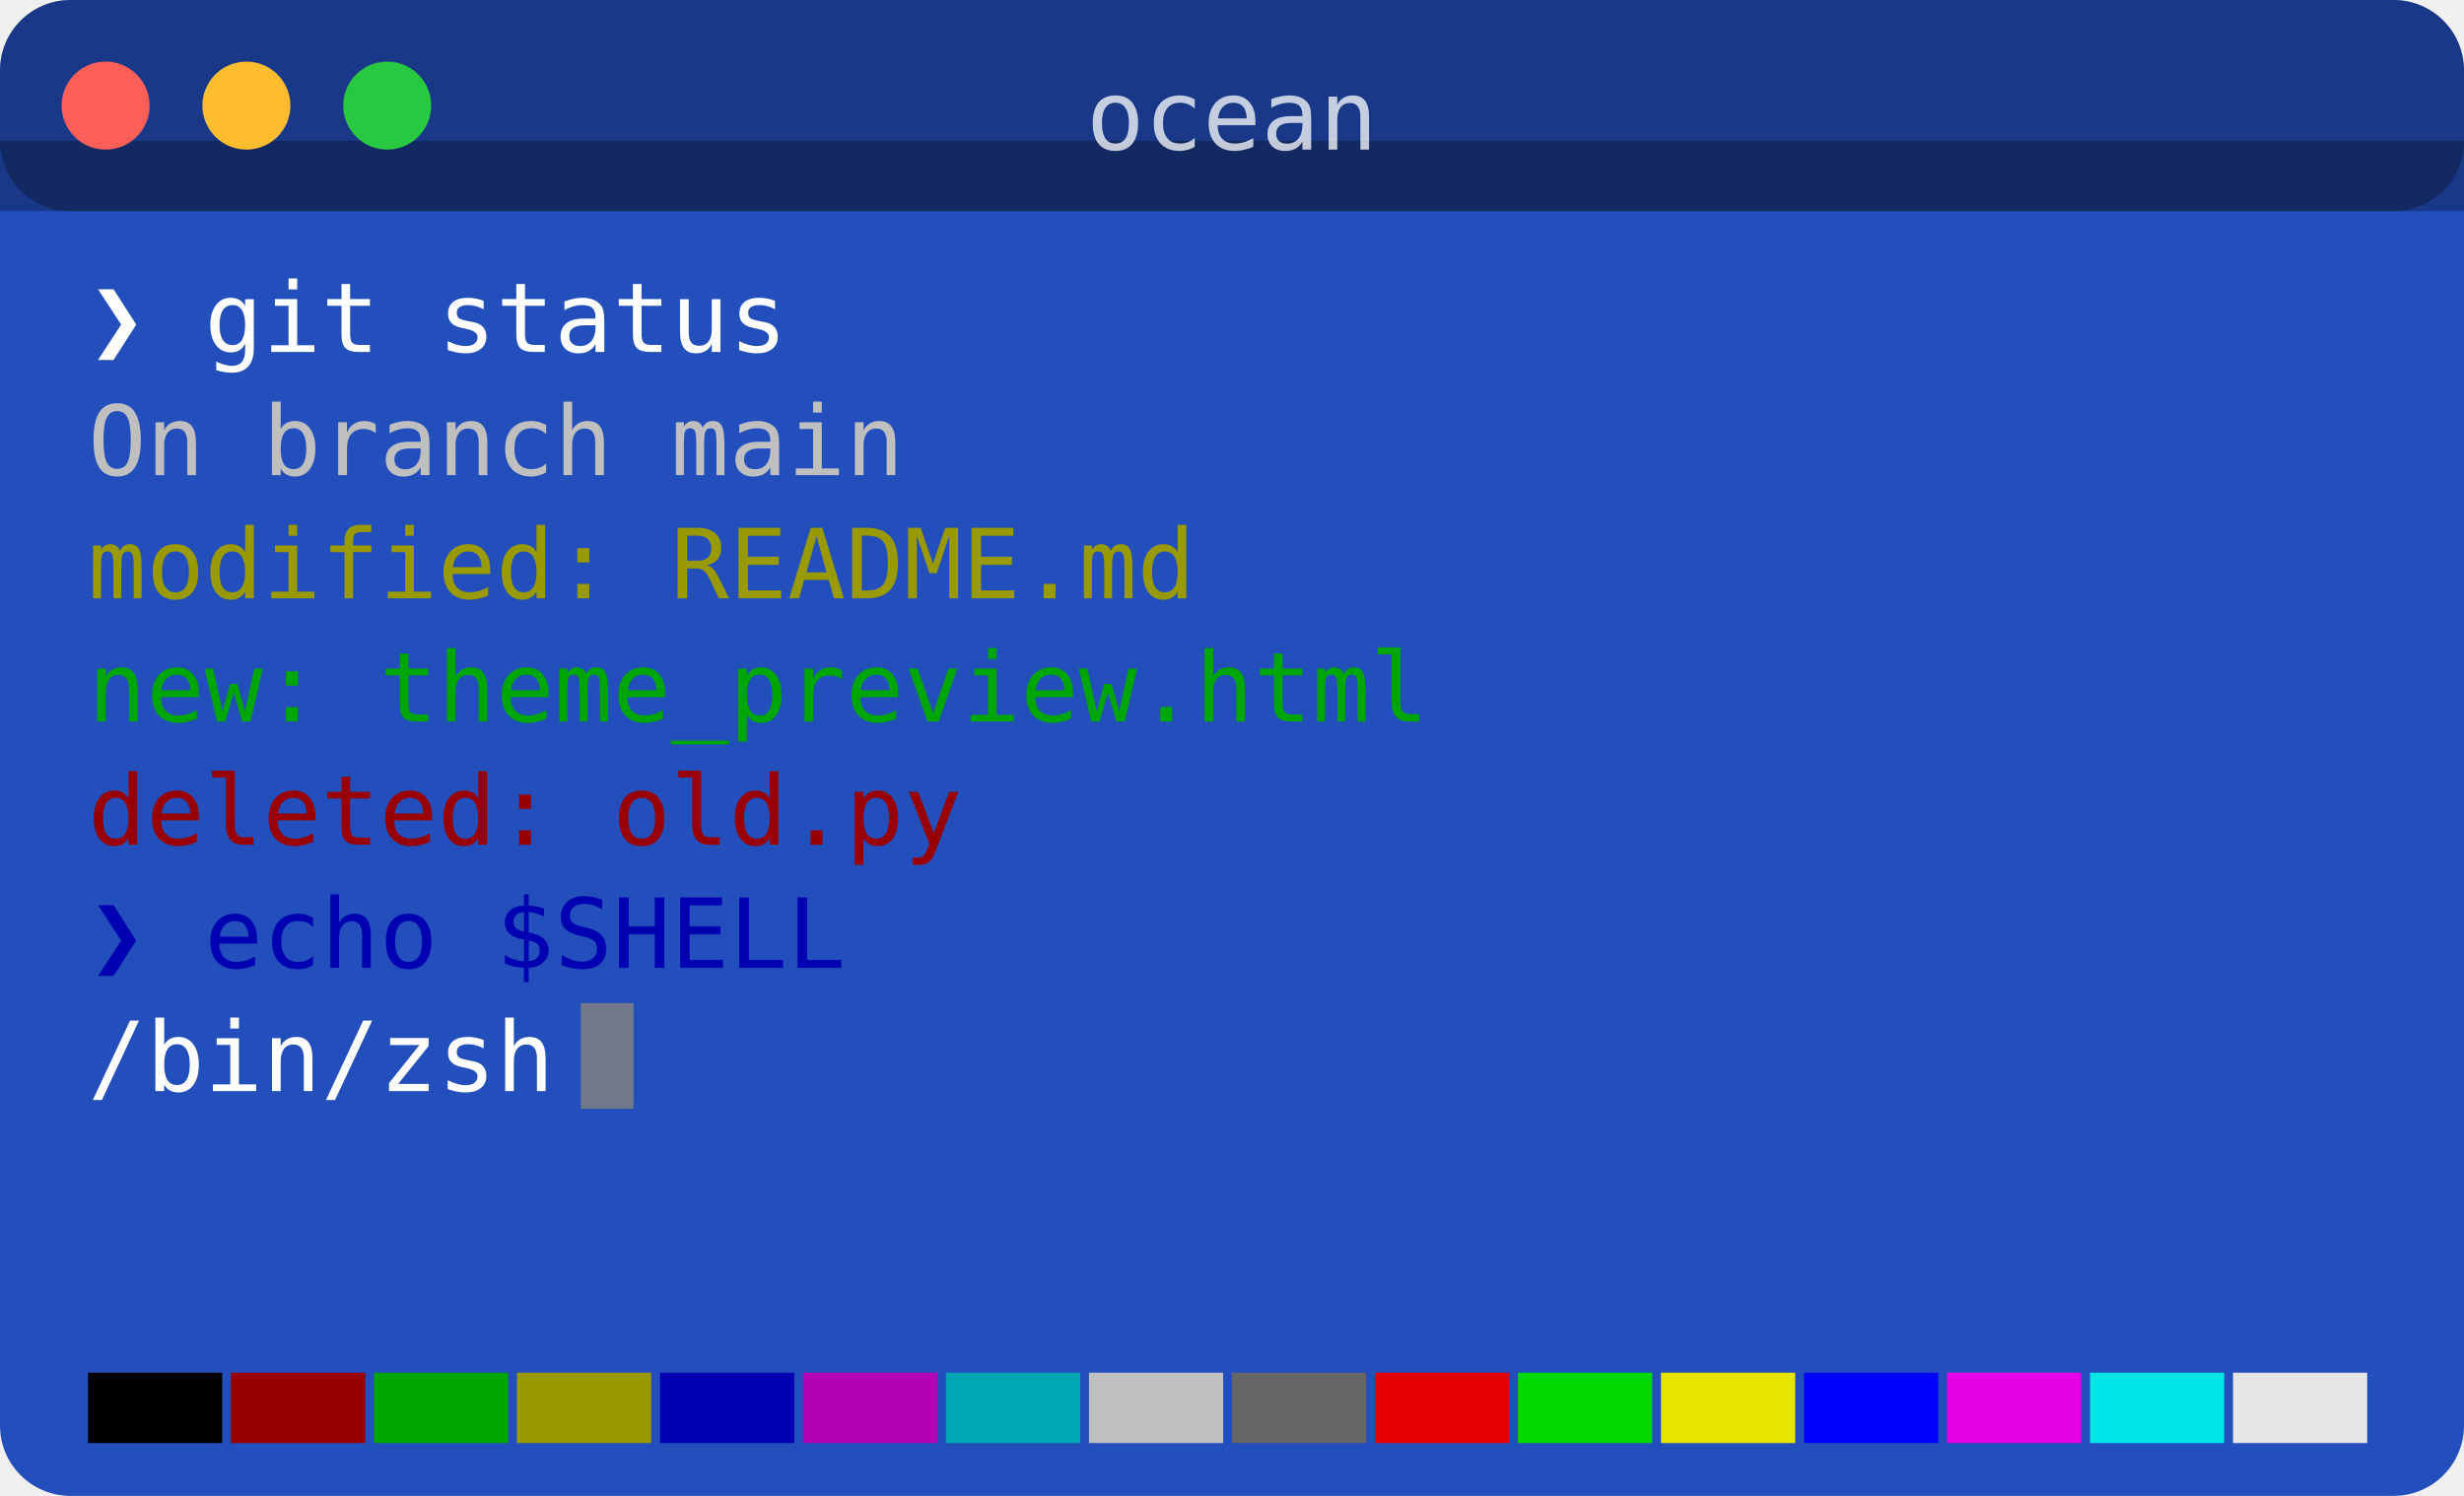
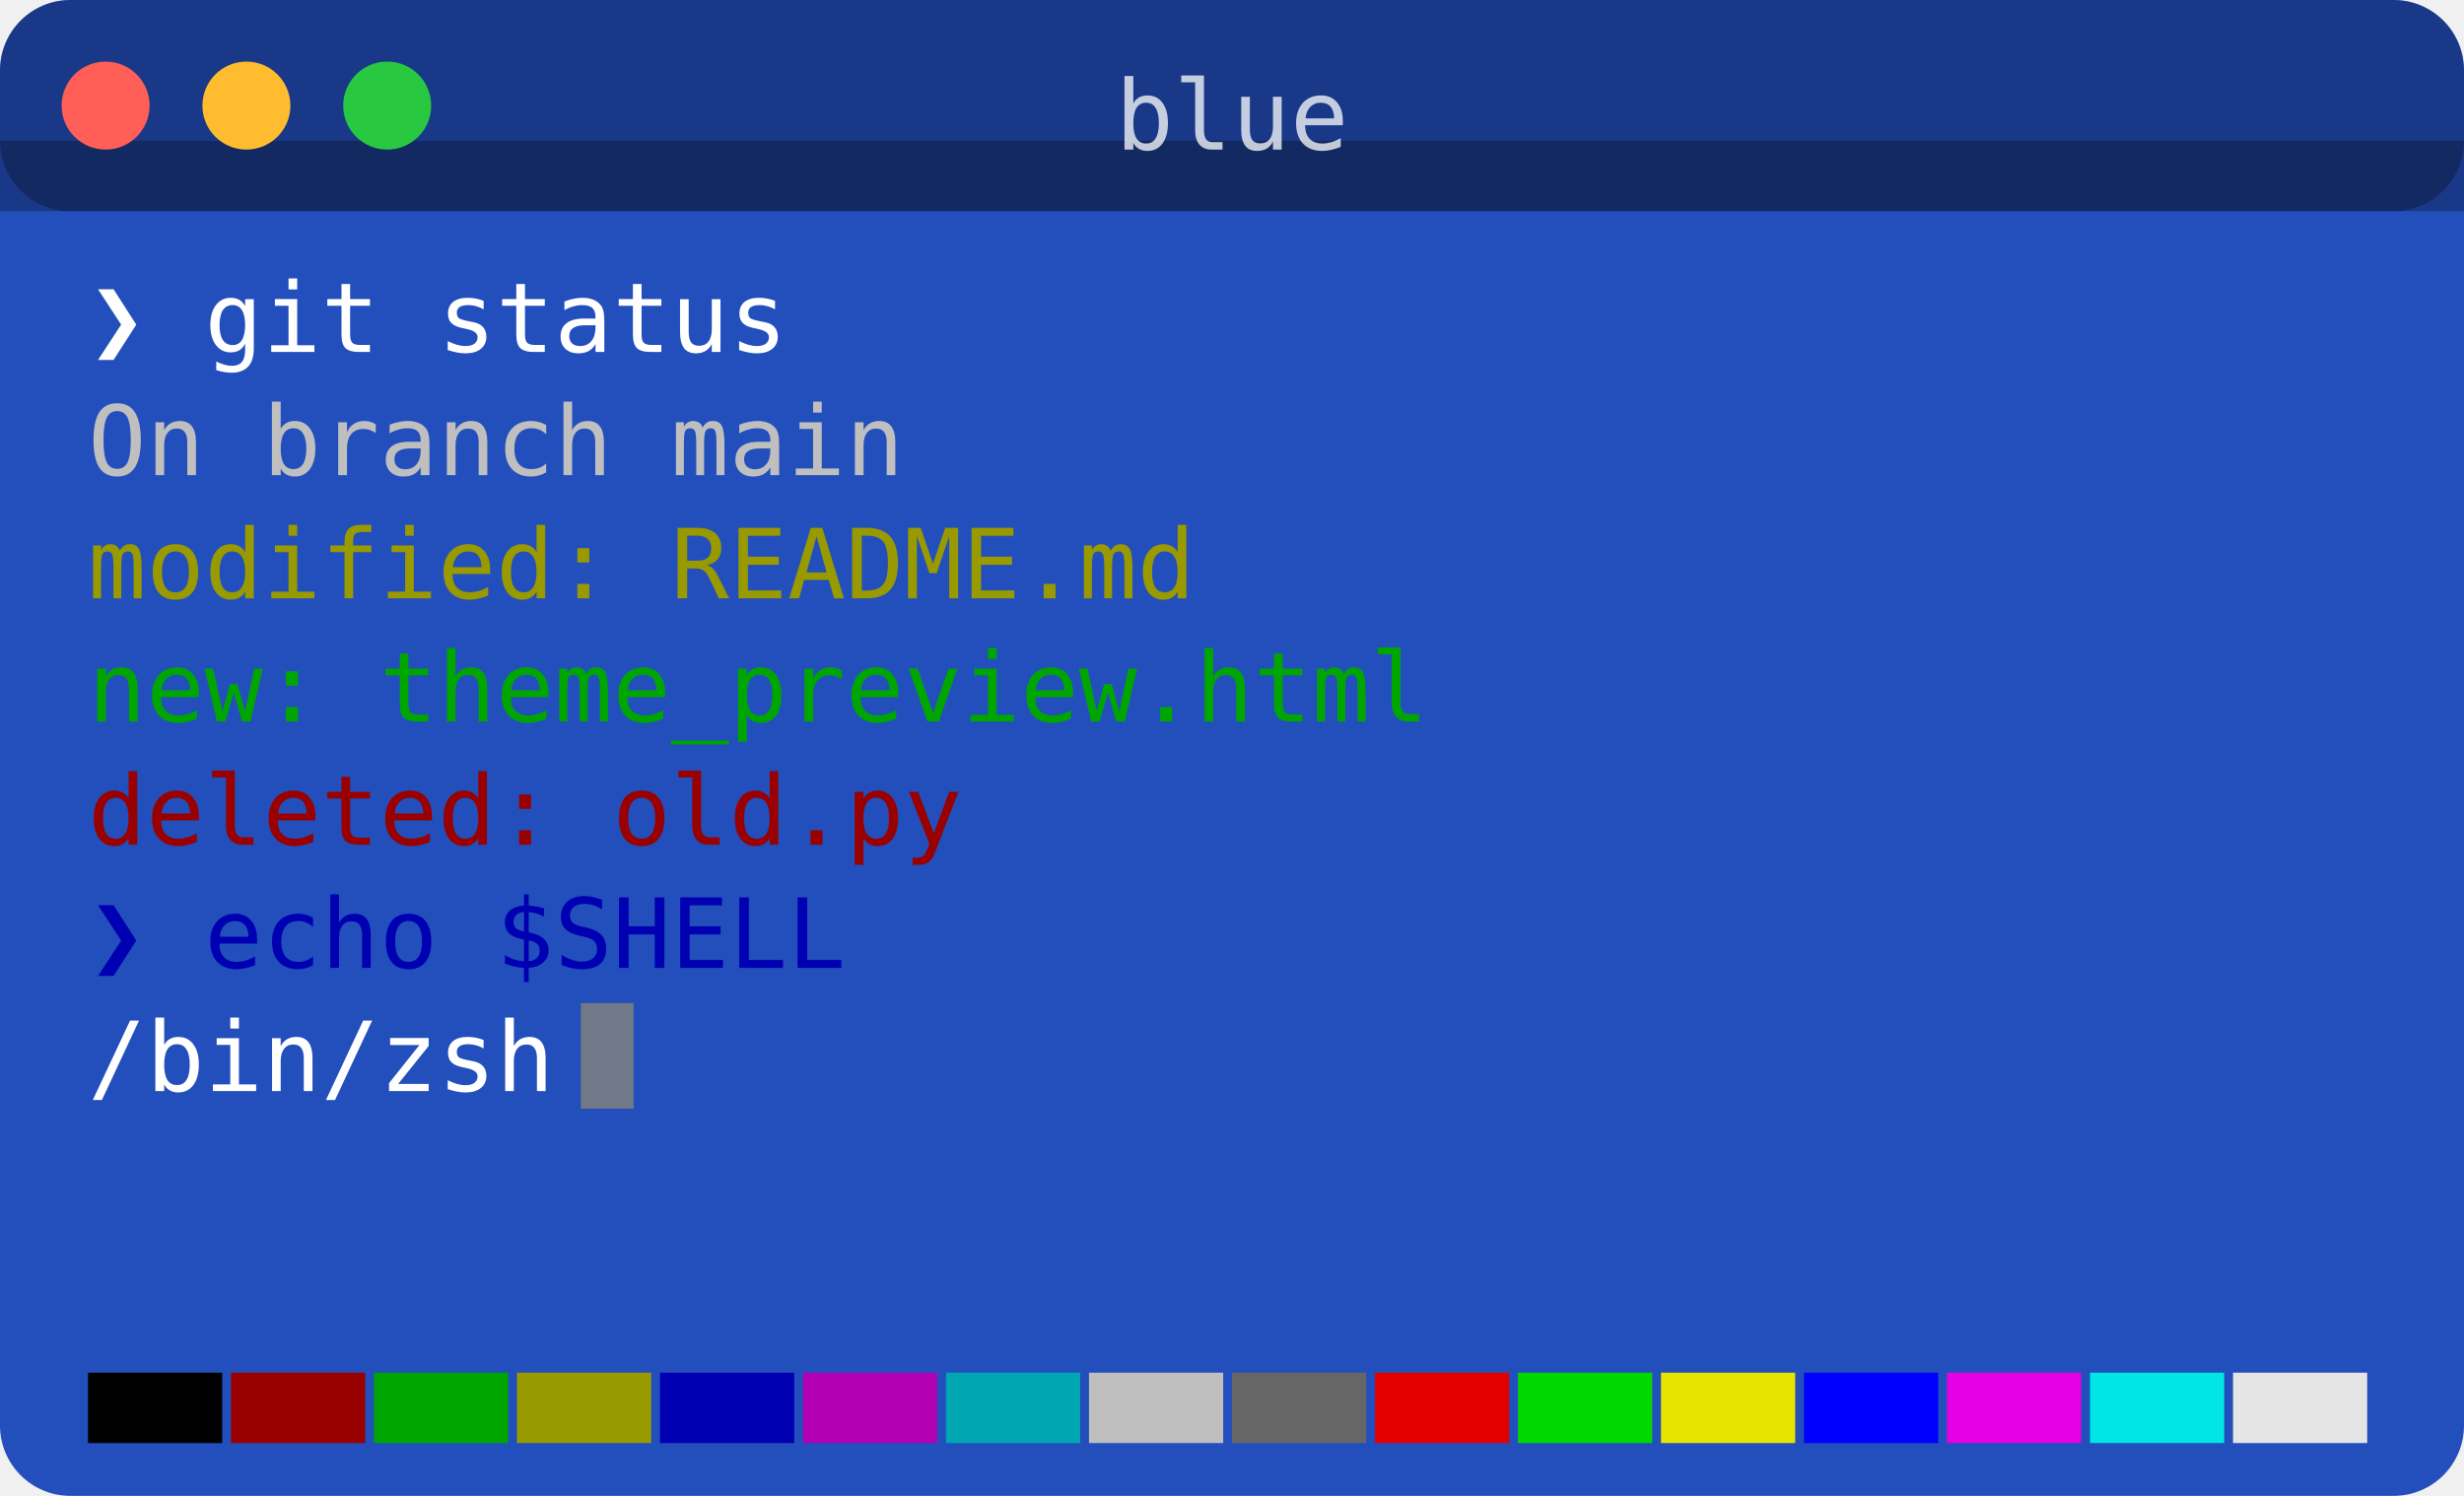
<svg xmlns="http://www.w3.org/2000/svg" width="280" height="170" viewBox="0 0 280 170">
  <rect width="280" height="170" rx="8" fill="#224fbc" />
  <rect width="280" height="24" rx="8" fill="#000000" fill-opacity="0.28" />
  <rect y="16" width="280" height="8" fill="#000000" fill-opacity="0.28" />
  <circle cx="12" cy="12.0" r="5" fill="#ff5f57" />
  <circle cx="28" cy="12.0" r="5" fill="#febc2e" />
  <circle cx="44" cy="12.0" r="5" fill="#28c840" />
-   <text x="140.0" y="17" fill="#ffffff" opacity="0.75" font-size="11" text-anchor="middle" font-family="ui-monospace, SFMono-Regular, Menlo, Consolas, monospace">ocean</text>
+   <text x="140.0" y="17" fill="#ffffff" opacity="0.75" font-size="11" text-anchor="middle" font-family="ui-monospace, SFMono-Regular, Menlo, Consolas, monospace">blue</text>
  <text x="10" y="40" fill="#ffffff" font-size="11" font-family="ui-monospace, SFMono-Regular, Menlo, Consolas, monospace">❯ git status</text>
  <text x="10" y="54" fill="#bfbfbf" font-size="11" font-family="ui-monospace, SFMono-Regular, Menlo, Consolas, monospace">On branch main</text>
  <text x="10" y="68" fill="#999900" font-size="11" font-family="ui-monospace, SFMono-Regular, Menlo, Consolas, monospace">  modified: README.md</text>
  <text x="10" y="82" fill="#00a600" font-size="11" font-family="ui-monospace, SFMono-Regular, Menlo, Consolas, monospace">  new:      theme_preview.html</text>
  <text x="10" y="96" fill="#990000" font-size="11" font-family="ui-monospace, SFMono-Regular, Menlo, Consolas, monospace">  deleted:  old.py</text>
  <text x="10" y="110" fill="#0000b2" font-size="11" font-family="ui-monospace, SFMono-Regular, Menlo, Consolas, monospace">❯ echo $SHELL</text>
  <text x="10" y="124" fill="#ffffff" font-size="11" font-family="ui-monospace, SFMono-Regular, Menlo, Consolas, monospace">/bin/zsh</text>
  <rect x="66" y="114" width="6" height="12" fill="#7f7f7f" opacity="0.85" />
  <rect x="10.00" y="156" width="15.25" height="8" fill="#000000" />
  <rect x="26.25" y="156" width="15.25" height="8" fill="#990000" />
  <rect x="42.50" y="156" width="15.25" height="8" fill="#00a600" />
  <rect x="58.75" y="156" width="15.25" height="8" fill="#999900" />
  <rect x="75.00" y="156" width="15.25" height="8" fill="#0000b2" />
  <rect x="91.25" y="156" width="15.25" height="8" fill="#b200b2" />
  <rect x="107.50" y="156" width="15.25" height="8" fill="#00a6b2" />
  <rect x="123.75" y="156" width="15.25" height="8" fill="#bfbfbf" />
  <rect x="140.00" y="156" width="15.25" height="8" fill="#666666" />
  <rect x="156.25" y="156" width="15.25" height="8" fill="#e50000" />
  <rect x="172.50" y="156" width="15.25" height="8" fill="#00d900" />
  <rect x="188.75" y="156" width="15.25" height="8" fill="#e5e500" />
  <rect x="205.00" y="156" width="15.25" height="8" fill="#0000ff" />
  <rect x="221.25" y="156" width="15.25" height="8" fill="#e500e5" />
  <rect x="237.50" y="156" width="15.25" height="8" fill="#00e5e5" />
  <rect x="253.75" y="156" width="15.25" height="8" fill="#e5e5e5" />
</svg>
